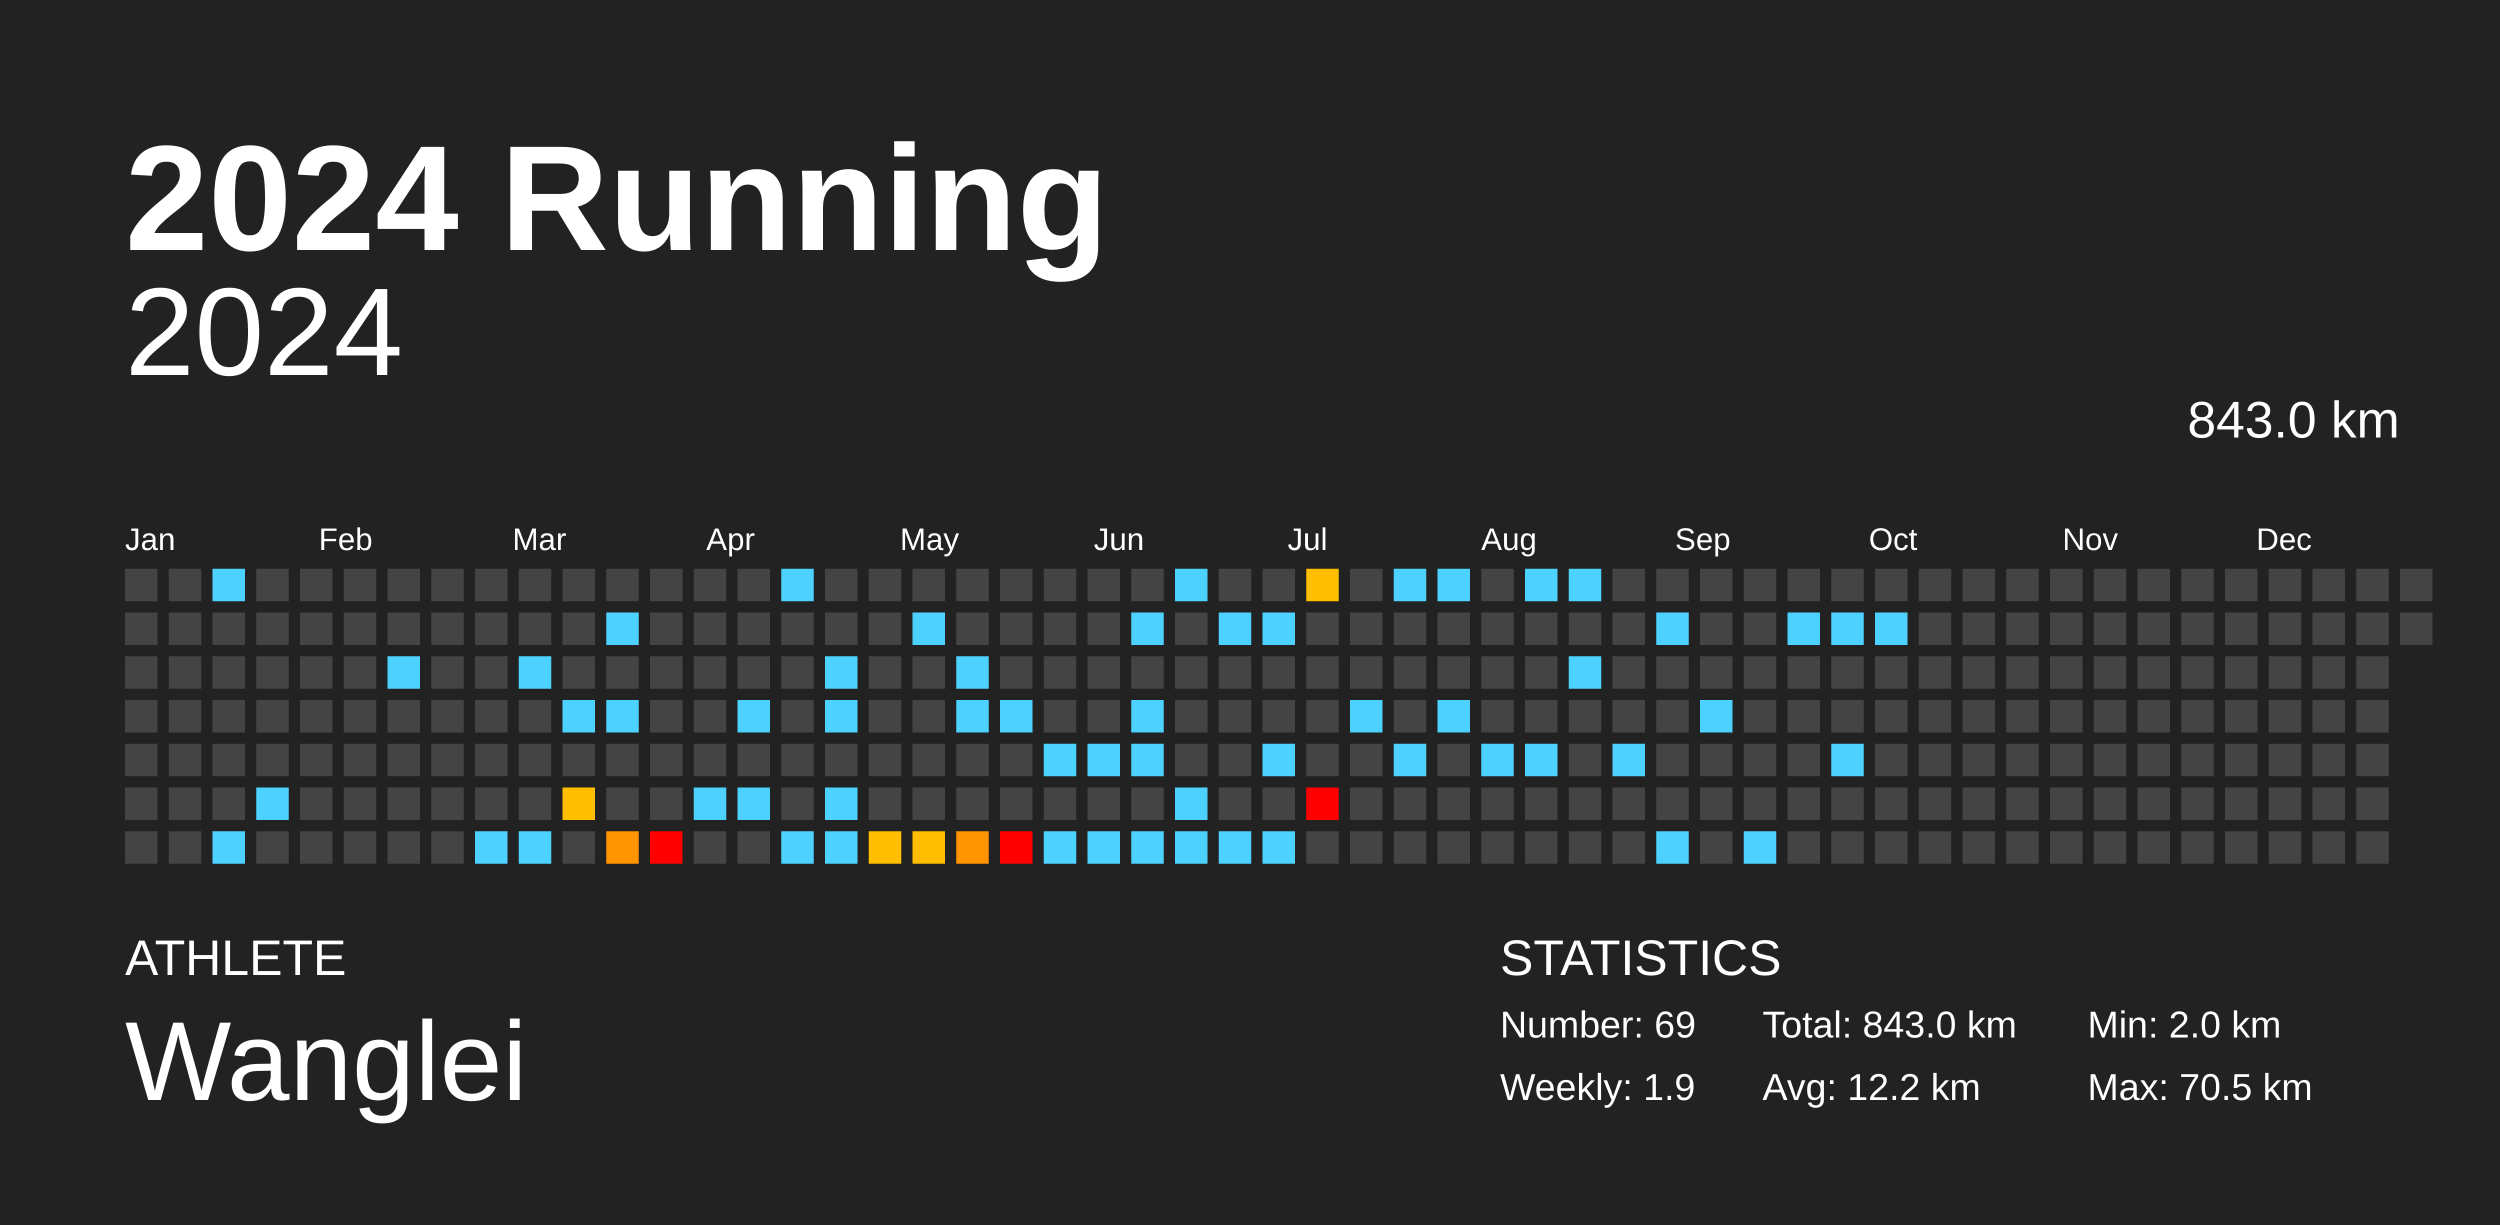
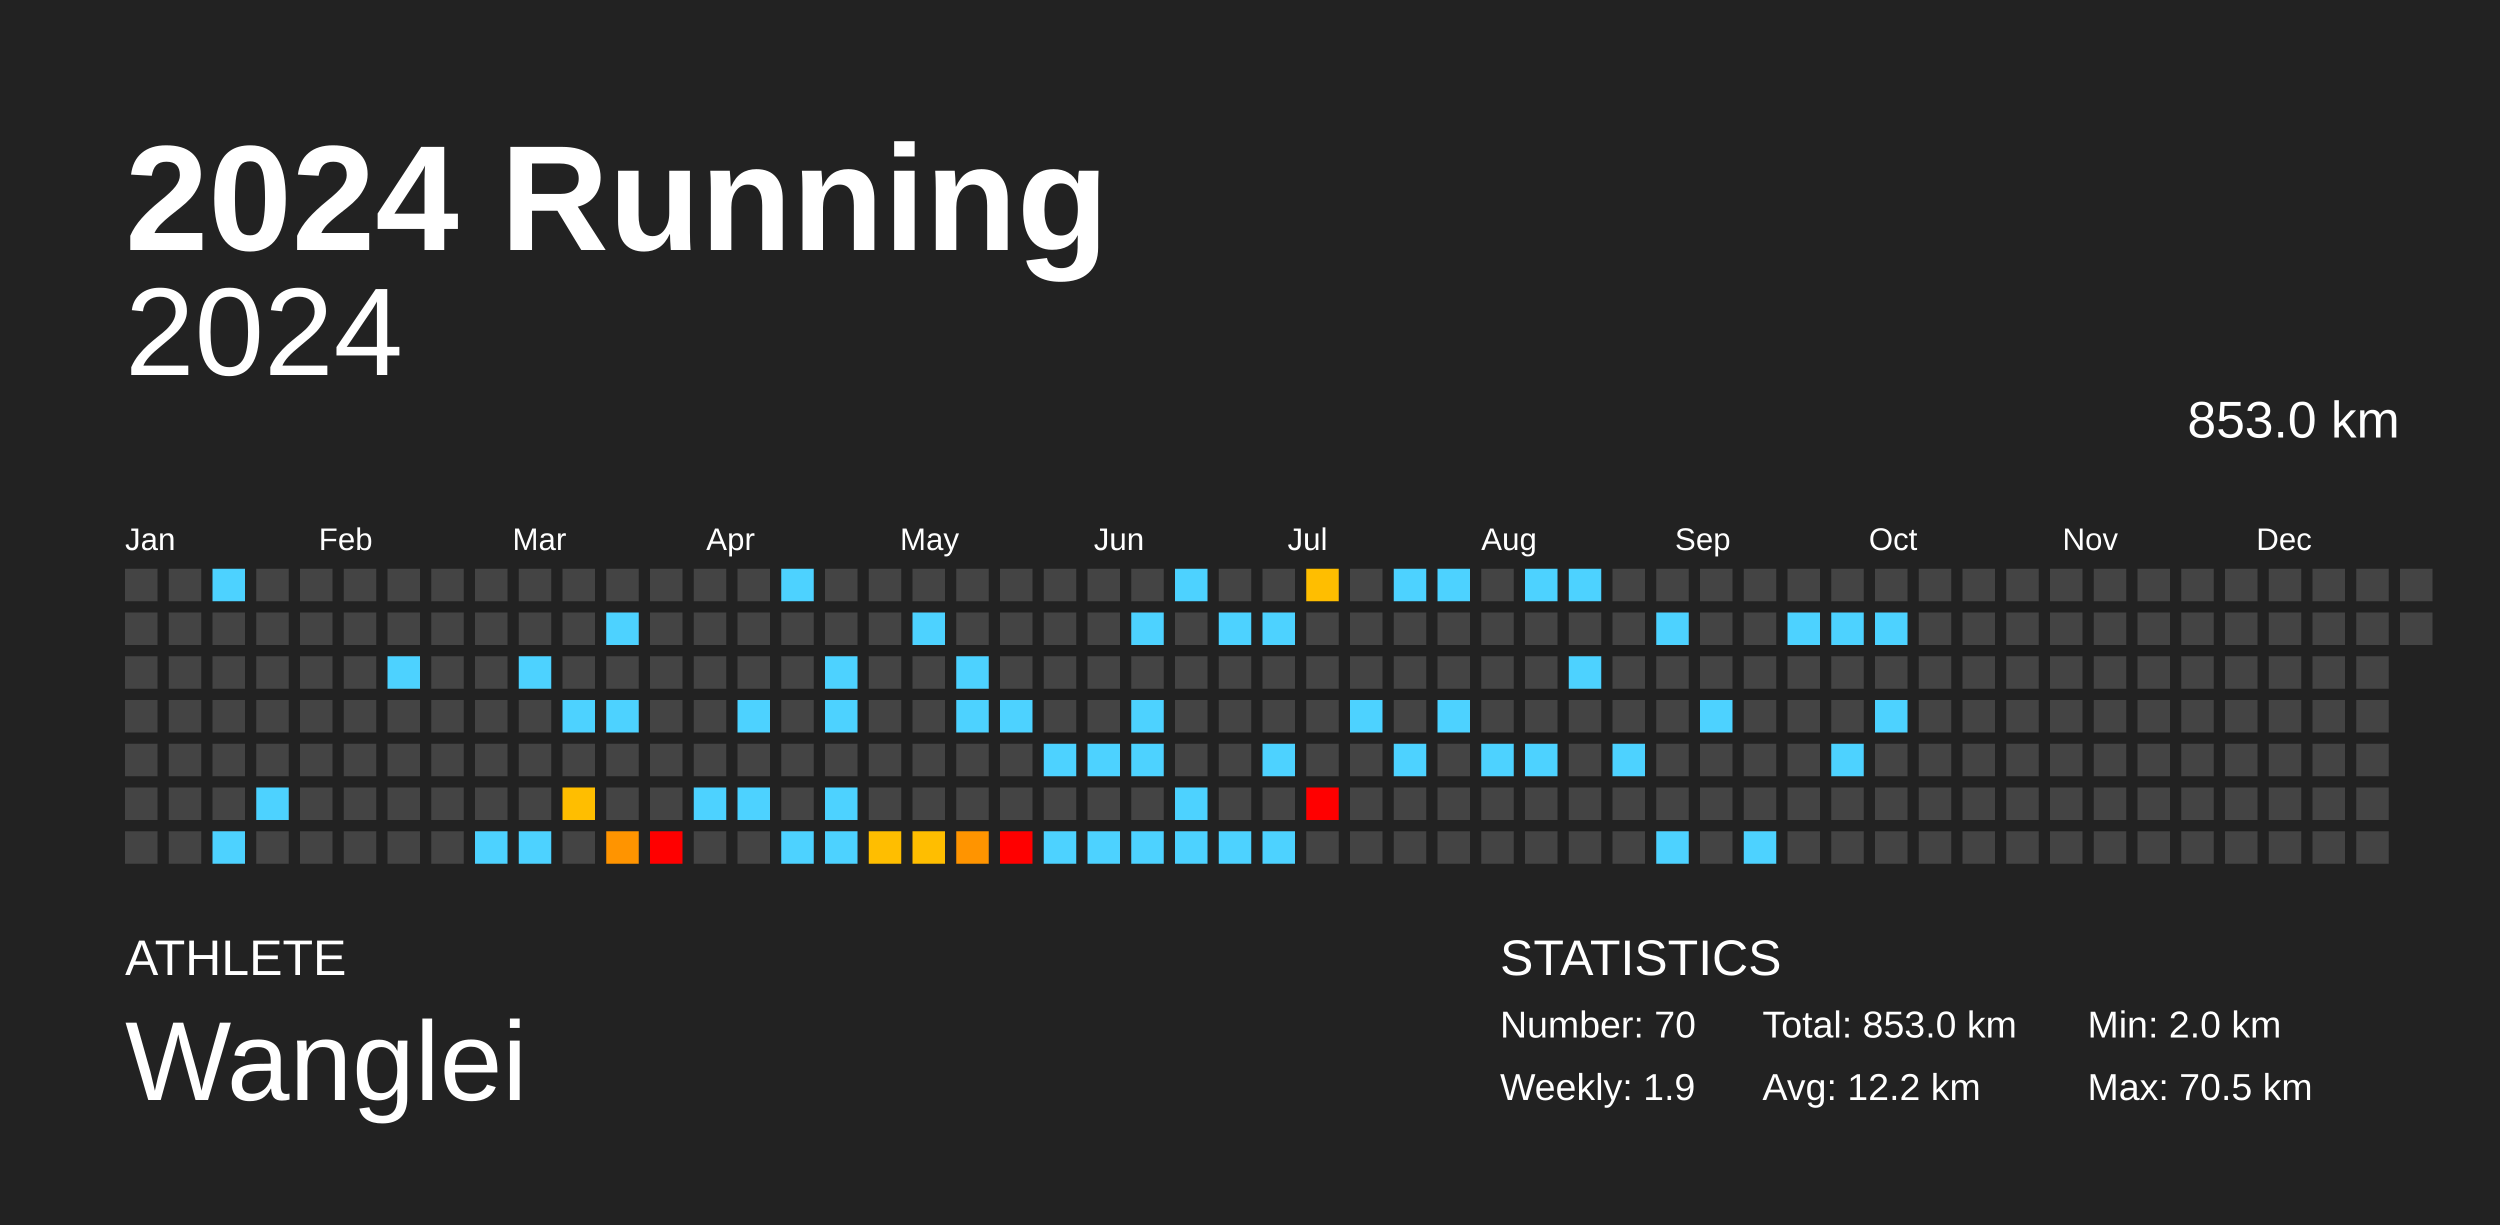
<svg xmlns="http://www.w3.org/2000/svg" baseProfile="full" height="98mm" version="1.1" viewBox="0,0,200,98" width="200mm">
  <defs />
  <rect fill="#222222" height="98" width="200" x="0" y="0" />
  <text fill="#FFFFFF" style="font-size:12px; font-family:Arial; font-weight:bold;" x="10" y="20">2024 Running</text>
  <text fill="#FFFFFF" style="font-size:4px; font-family:Arial" x="10" y="78">ATHLETE</text>
  <text fill="#FFFFFF" style="font-size:9px; font-family:Arial" x="10" y="88">Wanglei</text>
  <text fill="#FFFFFF" style="font-size:4px; font-family:Arial" x="120" y="78">STATISTICS</text>
-   <text fill="#FFFFFF" style="font-size:3px; font-family:Arial" x="120" y="83">Number: 69</text>
+   <text fill="#FFFFFF" style="font-size:3px; font-family:Arial" x="120" y="83">Number: 70</text>
  <text fill="#FFFFFF" style="font-size:3px; font-family:Arial" x="120" y="88">Weekly: 1.9</text>
-   <text fill="#FFFFFF" style="font-size:3px; font-family:Arial" x="141" y="83">Total: 843.0 km</text>
+   <text fill="#FFFFFF" style="font-size:3px; font-family:Arial" x="141" y="83">Total: 853.0 km</text>
  <text fill="#FFFFFF" style="font-size:3px; font-family:Arial" x="141" y="88">Avg: 12.2 km</text>
  <text fill="#FFFFFF" style="font-size:3px; font-family:Arial" x="167" y="83">Min: 2.0 km</text>
  <text fill="#FFFFFF" style="font-size:3px; font-family:Arial" x="167" y="88">Max: 70.5 km</text>
  <text alignment-baseline="hanging" fill="#FFFFFF" style="font-size:10.0px; font-family:Arial;" x="10" y="30">2024</text>
-   <text alignment-baseline="hanging" fill="#FFFFFF" style="font-size:4.125px; font-family:Arial;" x="175" y="35">843.0 km</text>
+   <text alignment-baseline="hanging" fill="#FFFFFF" style="font-size:4.125px; font-family:Arial;" x="175" y="35">853.0 km</text>
  <text fill="#FFFFFF" style="font-size:2.5px; font-family:Arial" x="10.0" y="44">Jan</text>
  <text fill="#FFFFFF" style="font-size:2.5px; font-family:Arial" x="25.5" y="44">Feb</text>
  <text fill="#FFFFFF" style="font-size:2.5px; font-family:Arial" x="41.0" y="44">Mar</text>
  <text fill="#FFFFFF" style="font-size:2.5px; font-family:Arial" x="56.5" y="44">Apr</text>
  <text fill="#FFFFFF" style="font-size:2.5px; font-family:Arial" x="72.0" y="44">May</text>
  <text fill="#FFFFFF" style="font-size:2.5px; font-family:Arial" x="87.5" y="44">Jun</text>
  <text fill="#FFFFFF" style="font-size:2.5px; font-family:Arial" x="103.0" y="44">Jul</text>
  <text fill="#FFFFFF" style="font-size:2.5px; font-family:Arial" x="118.5" y="44">Aug</text>
  <text fill="#FFFFFF" style="font-size:2.5px; font-family:Arial" x="134.0" y="44">Sep</text>
  <text fill="#FFFFFF" style="font-size:2.5px; font-family:Arial" x="149.5" y="44">Oct</text>
  <text fill="#FFFFFF" style="font-size:2.5px; font-family:Arial" x="165.0" y="44">Nov</text>
  <text fill="#FFFFFF" style="font-size:2.5px; font-family:Arial" x="180.5" y="44">Dec</text>
  <rect fill="#444444" height="2.6" width="2.6" x="10.0" y="45.5" />
  <rect fill="#444444" height="2.6" width="2.6" x="10.0" y="49.0" />
  <rect fill="#444444" height="2.6" width="2.6" x="10.0" y="52.5" />
  <rect fill="#444444" height="2.6" width="2.6" x="10.0" y="56.0" />
  <rect fill="#444444" height="2.6" width="2.6" x="10.0" y="59.5" />
  <rect fill="#444444" height="2.6" width="2.6" x="10.0" y="63.0" />
  <rect fill="#444444" height="2.6" width="2.6" x="10.0" y="66.5" />
  <rect fill="#444444" height="2.6" width="2.6" x="13.5" y="45.5" />
  <rect fill="#444444" height="2.6" width="2.6" x="13.5" y="49.0" />
  <rect fill="#444444" height="2.6" width="2.6" x="13.5" y="52.5" />
  <rect fill="#444444" height="2.6" width="2.6" x="13.5" y="56.0" />
  <rect fill="#444444" height="2.6" width="2.6" x="13.5" y="59.5" />
  <rect fill="#444444" height="2.6" width="2.6" x="13.5" y="63.0" />
  <rect fill="#444444" height="2.6" width="2.6" x="13.5" y="66.5" />
  <rect fill="#4dd2ff" height="2.6" width="2.6" x="17.0" y="45.5" />
  <rect fill="#444444" height="2.6" width="2.6" x="17.0" y="49.0" />
  <rect fill="#444444" height="2.6" width="2.6" x="17.0" y="52.5" />
  <rect fill="#444444" height="2.6" width="2.6" x="17.0" y="56.0" />
  <rect fill="#444444" height="2.6" width="2.6" x="17.0" y="59.5" />
  <rect fill="#444444" height="2.6" width="2.6" x="17.0" y="63.0" />
  <rect fill="#4dd2ff" height="2.6" width="2.6" x="17.0" y="66.5" />
  <rect fill="#444444" height="2.6" width="2.6" x="20.5" y="45.5" />
  <rect fill="#444444" height="2.6" width="2.6" x="20.5" y="49.0" />
  <rect fill="#444444" height="2.6" width="2.6" x="20.5" y="52.5" />
  <rect fill="#444444" height="2.6" width="2.6" x="20.5" y="56.0" />
  <rect fill="#444444" height="2.6" width="2.6" x="20.5" y="59.5" />
  <rect fill="#4dd2ff" height="2.6" width="2.6" x="20.5" y="63.0" />
  <rect fill="#444444" height="2.6" width="2.6" x="20.5" y="66.5" />
  <rect fill="#444444" height="2.6" width="2.6" x="24.0" y="45.5" />
  <rect fill="#444444" height="2.6" width="2.6" x="24.0" y="49.0" />
  <rect fill="#444444" height="2.6" width="2.6" x="24.0" y="52.5" />
  <rect fill="#444444" height="2.6" width="2.6" x="24.0" y="56.0" />
  <rect fill="#444444" height="2.6" width="2.6" x="24.0" y="59.5" />
  <rect fill="#444444" height="2.6" width="2.6" x="24.0" y="63.0" />
  <rect fill="#444444" height="2.6" width="2.6" x="24.0" y="66.5" />
  <rect fill="#444444" height="2.6" width="2.6" x="27.5" y="45.5" />
  <rect fill="#444444" height="2.6" width="2.6" x="27.5" y="49.0" />
  <rect fill="#444444" height="2.6" width="2.6" x="27.5" y="52.5" />
  <rect fill="#444444" height="2.6" width="2.6" x="27.5" y="56.0" />
  <rect fill="#444444" height="2.6" width="2.6" x="27.5" y="59.5" />
  <rect fill="#444444" height="2.6" width="2.6" x="27.5" y="63.0" />
  <rect fill="#444444" height="2.6" width="2.6" x="27.5" y="66.5" />
  <rect fill="#444444" height="2.6" width="2.6" x="31.0" y="45.5" />
  <rect fill="#444444" height="2.6" width="2.6" x="31.0" y="49.0" />
  <rect fill="#4dd2ff" height="2.6" width="2.6" x="31.0" y="52.5" />
  <rect fill="#444444" height="2.6" width="2.6" x="31.0" y="56.0" />
  <rect fill="#444444" height="2.6" width="2.6" x="31.0" y="59.5" />
  <rect fill="#444444" height="2.6" width="2.6" x="31.0" y="63.0" />
  <rect fill="#444444" height="2.6" width="2.6" x="31.0" y="66.5" />
  <rect fill="#444444" height="2.6" width="2.6" x="34.5" y="45.5" />
  <rect fill="#444444" height="2.6" width="2.6" x="34.5" y="49.0" />
  <rect fill="#444444" height="2.6" width="2.6" x="34.5" y="52.5" />
  <rect fill="#444444" height="2.6" width="2.6" x="34.5" y="56.0" />
  <rect fill="#444444" height="2.6" width="2.6" x="34.5" y="59.5" />
  <rect fill="#444444" height="2.6" width="2.6" x="34.5" y="63.0" />
  <rect fill="#444444" height="2.6" width="2.6" x="34.5" y="66.5" />
  <rect fill="#444444" height="2.6" width="2.6" x="38.0" y="45.5" />
  <rect fill="#444444" height="2.6" width="2.6" x="38.0" y="49.0" />
  <rect fill="#444444" height="2.6" width="2.6" x="38.0" y="52.5" />
  <rect fill="#444444" height="2.6" width="2.6" x="38.0" y="56.0" />
  <rect fill="#444444" height="2.6" width="2.6" x="38.0" y="59.5" />
  <rect fill="#444444" height="2.6" width="2.6" x="38.0" y="63.0" />
  <rect fill="#4dd2ff" height="2.6" width="2.6" x="38.0" y="66.5" />
  <rect fill="#444444" height="2.6" width="2.6" x="41.5" y="45.5" />
  <rect fill="#444444" height="2.6" width="2.6" x="41.5" y="49.0" />
  <rect fill="#4dd2ff" height="2.6" width="2.6" x="41.5" y="52.5" />
  <rect fill="#444444" height="2.6" width="2.6" x="41.5" y="56.0" />
  <rect fill="#444444" height="2.6" width="2.6" x="41.5" y="59.5" />
  <rect fill="#444444" height="2.6" width="2.6" x="41.5" y="63.0" />
  <rect fill="#4dd2ff" height="2.6" width="2.6" x="41.5" y="66.5" />
  <rect fill="#444444" height="2.6" width="2.6" x="45.0" y="45.5" />
  <rect fill="#444444" height="2.6" width="2.6" x="45.0" y="49.0" />
  <rect fill="#444444" height="2.6" width="2.6" x="45.0" y="52.5" />
  <rect fill="#4dd2ff" height="2.6" width="2.6" x="45.0" y="56.0" />
  <rect fill="#444444" height="2.6" width="2.6" x="45.0" y="59.5" />
  <rect fill="#ffbe00" height="2.6" width="2.6" x="45.0" y="63.0" />
  <rect fill="#444444" height="2.6" width="2.6" x="45.0" y="66.5" />
  <rect fill="#444444" height="2.6" width="2.6" x="48.5" y="45.5" />
  <rect fill="#4dd2ff" height="2.6" width="2.6" x="48.5" y="49.0" />
  <rect fill="#444444" height="2.6" width="2.6" x="48.5" y="52.5" />
  <rect fill="#4dd2ff" height="2.6" width="2.6" x="48.5" y="56.0" />
  <rect fill="#444444" height="2.6" width="2.6" x="48.5" y="59.5" />
  <rect fill="#444444" height="2.6" width="2.6" x="48.5" y="63.0" />
  <rect fill="#ff9400" height="2.6" width="2.6" x="48.5" y="66.5" />
  <rect fill="#444444" height="2.6" width="2.6" x="52.0" y="45.5" />
  <rect fill="#444444" height="2.6" width="2.6" x="52.0" y="49.0" />
  <rect fill="#444444" height="2.6" width="2.6" x="52.0" y="52.5" />
  <rect fill="#444444" height="2.6" width="2.6" x="52.0" y="56.0" />
  <rect fill="#444444" height="2.6" width="2.6" x="52.0" y="59.5" />
  <rect fill="#444444" height="2.6" width="2.6" x="52.0" y="63.0" />
  <rect fill="red" height="2.6" width="2.6" x="52.0" y="66.5" />
  <rect fill="#444444" height="2.6" width="2.6" x="55.5" y="45.5" />
  <rect fill="#444444" height="2.6" width="2.6" x="55.5" y="49.0" />
  <rect fill="#444444" height="2.6" width="2.6" x="55.5" y="52.5" />
  <rect fill="#444444" height="2.6" width="2.6" x="55.5" y="56.0" />
  <rect fill="#444444" height="2.6" width="2.6" x="55.5" y="59.5" />
  <rect fill="#4dd2ff" height="2.6" width="2.6" x="55.5" y="63.0" />
  <rect fill="#444444" height="2.6" width="2.6" x="55.5" y="66.5" />
  <rect fill="#444444" height="2.6" width="2.6" x="59.0" y="45.5" />
  <rect fill="#444444" height="2.6" width="2.6" x="59.0" y="49.0" />
  <rect fill="#444444" height="2.6" width="2.6" x="59.0" y="52.5" />
  <rect fill="#4dd2ff" height="2.6" width="2.6" x="59.0" y="56.0" />
  <rect fill="#444444" height="2.6" width="2.6" x="59.0" y="59.5" />
  <rect fill="#4dd2ff" height="2.6" width="2.6" x="59.0" y="63.0" />
  <rect fill="#444444" height="2.6" width="2.6" x="59.0" y="66.5" />
  <rect fill="#4dd2ff" height="2.6" width="2.6" x="62.5" y="45.5" />
  <rect fill="#444444" height="2.6" width="2.6" x="62.5" y="49.0" />
  <rect fill="#444444" height="2.6" width="2.6" x="62.5" y="52.5" />
  <rect fill="#444444" height="2.6" width="2.6" x="62.5" y="56.0" />
  <rect fill="#444444" height="2.6" width="2.6" x="62.5" y="59.5" />
  <rect fill="#444444" height="2.6" width="2.6" x="62.5" y="63.0" />
  <rect fill="#4dd2ff" height="2.6" width="2.6" x="62.5" y="66.5" />
  <rect fill="#444444" height="2.6" width="2.6" x="66.0" y="45.5" />
  <rect fill="#444444" height="2.6" width="2.6" x="66.0" y="49.0" />
  <rect fill="#4dd2ff" height="2.6" width="2.6" x="66.0" y="52.5" />
  <rect fill="#4dd2ff" height="2.6" width="2.6" x="66.0" y="56.0" />
  <rect fill="#444444" height="2.6" width="2.6" x="66.0" y="59.5" />
  <rect fill="#4dd2ff" height="2.6" width="2.6" x="66.0" y="63.0" />
  <rect fill="#4dd2ff" height="2.6" width="2.6" x="66.0" y="66.5" />
  <rect fill="#444444" height="2.6" width="2.6" x="69.5" y="45.5" />
  <rect fill="#444444" height="2.6" width="2.6" x="69.5" y="49.0" />
  <rect fill="#444444" height="2.6" width="2.6" x="69.5" y="52.5" />
  <rect fill="#444444" height="2.6" width="2.6" x="69.5" y="56.0" />
  <rect fill="#444444" height="2.6" width="2.6" x="69.5" y="59.5" />
  <rect fill="#444444" height="2.6" width="2.6" x="69.5" y="63.0" />
  <rect fill="#ffbe00" height="2.6" width="2.6" x="69.5" y="66.5" />
  <rect fill="#444444" height="2.6" width="2.6" x="73.0" y="45.5" />
  <rect fill="#4dd2ff" height="2.6" width="2.6" x="73.0" y="49.0" />
  <rect fill="#444444" height="2.6" width="2.6" x="73.0" y="52.5" />
  <rect fill="#444444" height="2.6" width="2.6" x="73.0" y="56.0" />
  <rect fill="#444444" height="2.6" width="2.6" x="73.0" y="59.5" />
  <rect fill="#444444" height="2.6" width="2.6" x="73.0" y="63.0" />
  <rect fill="#ffbe00" height="2.6" width="2.6" x="73.0" y="66.5" />
  <rect fill="#444444" height="2.6" width="2.6" x="76.5" y="45.5" />
  <rect fill="#444444" height="2.6" width="2.6" x="76.5" y="49.0" />
  <rect fill="#4dd2ff" height="2.6" width="2.6" x="76.5" y="52.5" />
  <rect fill="#4dd2ff" height="2.6" width="2.6" x="76.5" y="56.0" />
  <rect fill="#444444" height="2.6" width="2.6" x="76.5" y="59.5" />
  <rect fill="#444444" height="2.6" width="2.6" x="76.5" y="63.0" />
  <rect fill="#ff9400" height="2.6" width="2.6" x="76.5" y="66.5" />
  <rect fill="#444444" height="2.6" width="2.6" x="80.0" y="45.5" />
  <rect fill="#444444" height="2.6" width="2.6" x="80.0" y="49.0" />
  <rect fill="#444444" height="2.6" width="2.6" x="80.0" y="52.5" />
  <rect fill="#4dd2ff" height="2.6" width="2.6" x="80.0" y="56.0" />
  <rect fill="#444444" height="2.6" width="2.6" x="80.0" y="59.5" />
  <rect fill="#444444" height="2.6" width="2.6" x="80.0" y="63.0" />
  <rect fill="red" height="2.6" width="2.6" x="80.0" y="66.5" />
  <rect fill="#444444" height="2.6" width="2.6" x="83.5" y="45.5" />
  <rect fill="#444444" height="2.6" width="2.6" x="83.5" y="49.0" />
  <rect fill="#444444" height="2.6" width="2.6" x="83.5" y="52.5" />
  <rect fill="#444444" height="2.6" width="2.6" x="83.5" y="56.0" />
  <rect fill="#4dd2ff" height="2.6" width="2.6" x="83.5" y="59.5" />
  <rect fill="#444444" height="2.6" width="2.6" x="83.5" y="63.0" />
  <rect fill="#4dd2ff" height="2.6" width="2.6" x="83.5" y="66.5" />
  <rect fill="#444444" height="2.6" width="2.6" x="87.0" y="45.5" />
  <rect fill="#444444" height="2.6" width="2.6" x="87.0" y="49.0" />
  <rect fill="#444444" height="2.6" width="2.6" x="87.0" y="52.5" />
  <rect fill="#444444" height="2.6" width="2.6" x="87.0" y="56.0" />
  <rect fill="#4dd2ff" height="2.6" width="2.6" x="87.0" y="59.5" />
  <rect fill="#444444" height="2.6" width="2.6" x="87.0" y="63.0" />
  <rect fill="#4dd2ff" height="2.6" width="2.6" x="87.0" y="66.5" />
  <rect fill="#444444" height="2.6" width="2.6" x="90.5" y="45.5" />
  <rect fill="#4dd2ff" height="2.6" width="2.6" x="90.5" y="49.0" />
  <rect fill="#444444" height="2.6" width="2.6" x="90.5" y="52.5" />
  <rect fill="#4dd2ff" height="2.6" width="2.6" x="90.5" y="56.0" />
  <rect fill="#4dd2ff" height="2.6" width="2.6" x="90.5" y="59.5" />
  <rect fill="#444444" height="2.6" width="2.6" x="90.5" y="63.0" />
  <rect fill="#4dd2ff" height="2.6" width="2.6" x="90.5" y="66.5" />
  <rect fill="#4dd2ff" height="2.6" width="2.6" x="94.0" y="45.5" />
  <rect fill="#444444" height="2.6" width="2.6" x="94.0" y="49.0" />
  <rect fill="#444444" height="2.6" width="2.6" x="94.0" y="52.5" />
  <rect fill="#444444" height="2.6" width="2.6" x="94.0" y="56.0" />
  <rect fill="#444444" height="2.6" width="2.6" x="94.0" y="59.5" />
  <rect fill="#4dd2ff" height="2.6" width="2.6" x="94.0" y="63.0" />
  <rect fill="#4dd2ff" height="2.6" width="2.6" x="94.0" y="66.5" />
  <rect fill="#444444" height="2.6" width="2.6" x="97.5" y="45.5" />
  <rect fill="#4dd2ff" height="2.6" width="2.6" x="97.5" y="49.0" />
  <rect fill="#444444" height="2.6" width="2.6" x="97.5" y="52.5" />
  <rect fill="#444444" height="2.6" width="2.6" x="97.5" y="56.0" />
  <rect fill="#444444" height="2.6" width="2.6" x="97.5" y="59.5" />
  <rect fill="#444444" height="2.6" width="2.6" x="97.5" y="63.0" />
  <rect fill="#4dd2ff" height="2.6" width="2.6" x="97.5" y="66.5" />
  <rect fill="#444444" height="2.6" width="2.6" x="101.0" y="45.5" />
  <rect fill="#4dd2ff" height="2.6" width="2.6" x="101.0" y="49.0" />
  <rect fill="#444444" height="2.6" width="2.6" x="101.0" y="52.5" />
  <rect fill="#444444" height="2.6" width="2.6" x="101.0" y="56.0" />
  <rect fill="#4dd2ff" height="2.6" width="2.6" x="101.0" y="59.5" />
  <rect fill="#444444" height="2.6" width="2.6" x="101.0" y="63.0" />
  <rect fill="#4dd2ff" height="2.6" width="2.6" x="101.0" y="66.5" />
  <rect fill="#ffbe00" height="2.6" width="2.6" x="104.5" y="45.5" />
  <rect fill="#444444" height="2.6" width="2.6" x="104.5" y="49.0" />
  <rect fill="#444444" height="2.6" width="2.6" x="104.5" y="52.5" />
  <rect fill="#444444" height="2.6" width="2.6" x="104.5" y="56.0" />
  <rect fill="#444444" height="2.6" width="2.6" x="104.5" y="59.5" />
  <rect fill="red" height="2.6" width="2.6" x="104.5" y="63.0" />
  <rect fill="#444444" height="2.6" width="2.6" x="104.5" y="66.5" />
  <rect fill="#444444" height="2.6" width="2.6" x="108.0" y="45.5" />
  <rect fill="#444444" height="2.6" width="2.6" x="108.0" y="49.0" />
  <rect fill="#444444" height="2.6" width="2.6" x="108.0" y="52.5" />
  <rect fill="#4dd2ff" height="2.6" width="2.6" x="108.0" y="56.0" />
  <rect fill="#444444" height="2.6" width="2.6" x="108.0" y="59.5" />
  <rect fill="#444444" height="2.6" width="2.6" x="108.0" y="63.0" />
  <rect fill="#444444" height="2.6" width="2.6" x="108.0" y="66.5" />
  <rect fill="#4dd2ff" height="2.6" width="2.6" x="111.5" y="45.5" />
  <rect fill="#444444" height="2.6" width="2.6" x="111.5" y="49.0" />
  <rect fill="#444444" height="2.6" width="2.6" x="111.5" y="52.5" />
  <rect fill="#444444" height="2.6" width="2.6" x="111.5" y="56.0" />
  <rect fill="#4dd2ff" height="2.6" width="2.6" x="111.5" y="59.5" />
  <rect fill="#444444" height="2.6" width="2.6" x="111.5" y="63.0" />
  <rect fill="#444444" height="2.6" width="2.6" x="111.5" y="66.5" />
  <rect fill="#4dd2ff" height="2.6" width="2.6" x="115.0" y="45.5" />
  <rect fill="#444444" height="2.6" width="2.6" x="115.0" y="49.0" />
  <rect fill="#444444" height="2.6" width="2.6" x="115.0" y="52.5" />
  <rect fill="#4dd2ff" height="2.6" width="2.6" x="115.0" y="56.0" />
  <rect fill="#444444" height="2.6" width="2.6" x="115.0" y="59.5" />
  <rect fill="#444444" height="2.6" width="2.6" x="115.0" y="63.0" />
  <rect fill="#444444" height="2.6" width="2.6" x="115.0" y="66.5" />
  <rect fill="#444444" height="2.6" width="2.6" x="118.5" y="45.5" />
  <rect fill="#444444" height="2.6" width="2.6" x="118.5" y="49.0" />
  <rect fill="#444444" height="2.6" width="2.6" x="118.5" y="52.5" />
  <rect fill="#444444" height="2.6" width="2.6" x="118.5" y="56.0" />
  <rect fill="#4dd2ff" height="2.6" width="2.6" x="118.5" y="59.5" />
  <rect fill="#444444" height="2.6" width="2.6" x="118.5" y="63.0" />
  <rect fill="#444444" height="2.6" width="2.6" x="118.5" y="66.5" />
  <rect fill="#4dd2ff" height="2.6" width="2.6" x="122.0" y="45.5" />
  <rect fill="#444444" height="2.6" width="2.6" x="122.0" y="49.0" />
  <rect fill="#444444" height="2.6" width="2.6" x="122.0" y="52.5" />
  <rect fill="#444444" height="2.6" width="2.6" x="122.0" y="56.0" />
  <rect fill="#4dd2ff" height="2.6" width="2.6" x="122.0" y="59.5" />
  <rect fill="#444444" height="2.6" width="2.6" x="122.0" y="63.0" />
  <rect fill="#444444" height="2.6" width="2.6" x="122.0" y="66.5" />
  <rect fill="#4dd2ff" height="2.6" width="2.6" x="125.5" y="45.5" />
  <rect fill="#444444" height="2.6" width="2.6" x="125.5" y="49.0" />
  <rect fill="#4dd2ff" height="2.6" width="2.6" x="125.5" y="52.5" />
  <rect fill="#444444" height="2.6" width="2.6" x="125.5" y="56.0" />
  <rect fill="#444444" height="2.6" width="2.6" x="125.5" y="59.5" />
  <rect fill="#444444" height="2.6" width="2.6" x="125.5" y="63.0" />
  <rect fill="#444444" height="2.6" width="2.6" x="125.5" y="66.5" />
  <rect fill="#444444" height="2.6" width="2.6" x="129.0" y="45.5" />
  <rect fill="#444444" height="2.6" width="2.6" x="129.0" y="49.0" />
  <rect fill="#444444" height="2.6" width="2.6" x="129.0" y="52.5" />
  <rect fill="#444444" height="2.6" width="2.6" x="129.0" y="56.0" />
  <rect fill="#4dd2ff" height="2.6" width="2.6" x="129.0" y="59.5" />
  <rect fill="#444444" height="2.6" width="2.6" x="129.0" y="63.0" />
  <rect fill="#444444" height="2.6" width="2.6" x="129.0" y="66.5" />
  <rect fill="#444444" height="2.6" width="2.6" x="132.5" y="45.5" />
  <rect fill="#4dd2ff" height="2.6" width="2.6" x="132.5" y="49.0" />
  <rect fill="#444444" height="2.6" width="2.6" x="132.5" y="52.5" />
  <rect fill="#444444" height="2.6" width="2.6" x="132.5" y="56.0" />
  <rect fill="#444444" height="2.6" width="2.6" x="132.5" y="59.5" />
  <rect fill="#444444" height="2.6" width="2.6" x="132.5" y="63.0" />
  <rect fill="#4dd2ff" height="2.6" width="2.6" x="132.5" y="66.5" />
  <rect fill="#444444" height="2.6" width="2.6" x="136.0" y="45.5" />
  <rect fill="#444444" height="2.6" width="2.6" x="136.0" y="49.0" />
  <rect fill="#444444" height="2.6" width="2.6" x="136.0" y="52.5" />
  <rect fill="#4dd2ff" height="2.6" width="2.6" x="136.0" y="56.0" />
  <rect fill="#444444" height="2.6" width="2.6" x="136.0" y="59.5" />
  <rect fill="#444444" height="2.6" width="2.6" x="136.0" y="63.0" />
  <rect fill="#444444" height="2.6" width="2.6" x="136.0" y="66.5" />
  <rect fill="#444444" height="2.6" width="2.6" x="139.5" y="45.5" />
  <rect fill="#444444" height="2.6" width="2.6" x="139.5" y="49.0" />
  <rect fill="#444444" height="2.6" width="2.6" x="139.5" y="52.5" />
  <rect fill="#444444" height="2.6" width="2.6" x="139.5" y="56.0" />
  <rect fill="#444444" height="2.6" width="2.6" x="139.5" y="59.5" />
  <rect fill="#444444" height="2.6" width="2.6" x="139.5" y="63.0" />
  <rect fill="#4dd2ff" height="2.6" width="2.6" x="139.5" y="66.5" />
  <rect fill="#444444" height="2.6" width="2.6" x="143.0" y="45.5" />
  <rect fill="#4dd2ff" height="2.6" width="2.6" x="143.0" y="49.0" />
  <rect fill="#444444" height="2.6" width="2.6" x="143.0" y="52.5" />
  <rect fill="#444444" height="2.6" width="2.6" x="143.0" y="56.0" />
  <rect fill="#444444" height="2.6" width="2.6" x="143.0" y="59.5" />
  <rect fill="#444444" height="2.6" width="2.6" x="143.0" y="63.0" />
  <rect fill="#444444" height="2.6" width="2.6" x="143.0" y="66.5" />
  <rect fill="#444444" height="2.6" width="2.6" x="146.5" y="45.5" />
  <rect fill="#4dd2ff" height="2.6" width="2.6" x="146.5" y="49.0" />
  <rect fill="#444444" height="2.6" width="2.6" x="146.5" y="52.5" />
  <rect fill="#444444" height="2.6" width="2.6" x="146.5" y="56.0" />
  <rect fill="#4dd2ff" height="2.6" width="2.6" x="146.5" y="59.5" />
  <rect fill="#444444" height="2.6" width="2.6" x="146.5" y="63.0" />
  <rect fill="#444444" height="2.6" width="2.6" x="146.5" y="66.5" />
  <rect fill="#444444" height="2.6" width="2.6" x="150.0" y="45.5" />
  <rect fill="#4dd2ff" height="2.6" width="2.6" x="150.0" y="49.0" />
  <rect fill="#444444" height="2.6" width="2.6" x="150.0" y="52.5" />
-   <rect fill="#444444" height="2.6" width="2.6" x="150.0" y="56.0" />
+   <rect fill="#4dd2ff" height="2.6" width="2.6" x="150.0" y="56.0" />
  <rect fill="#444444" height="2.6" width="2.6" x="150.0" y="59.5" />
  <rect fill="#444444" height="2.6" width="2.6" x="150.0" y="63.0" />
  <rect fill="#444444" height="2.6" width="2.6" x="150.0" y="66.5" />
  <rect fill="#444444" height="2.6" width="2.6" x="153.5" y="45.5" />
  <rect fill="#444444" height="2.6" width="2.6" x="153.5" y="49.0" />
  <rect fill="#444444" height="2.6" width="2.6" x="153.5" y="52.5" />
  <rect fill="#444444" height="2.6" width="2.6" x="153.5" y="56.0" />
  <rect fill="#444444" height="2.6" width="2.6" x="153.5" y="59.5" />
  <rect fill="#444444" height="2.6" width="2.6" x="153.5" y="63.0" />
  <rect fill="#444444" height="2.6" width="2.6" x="153.5" y="66.5" />
  <rect fill="#444444" height="2.6" width="2.6" x="157.0" y="45.5" />
  <rect fill="#444444" height="2.6" width="2.6" x="157.0" y="49.0" />
  <rect fill="#444444" height="2.6" width="2.6" x="157.0" y="52.5" />
  <rect fill="#444444" height="2.6" width="2.6" x="157.0" y="56.0" />
  <rect fill="#444444" height="2.6" width="2.6" x="157.0" y="59.5" />
  <rect fill="#444444" height="2.6" width="2.6" x="157.0" y="63.0" />
  <rect fill="#444444" height="2.6" width="2.6" x="157.0" y="66.5" />
  <rect fill="#444444" height="2.6" width="2.6" x="160.5" y="45.5" />
  <rect fill="#444444" height="2.6" width="2.6" x="160.5" y="49.0" />
  <rect fill="#444444" height="2.6" width="2.6" x="160.5" y="52.5" />
  <rect fill="#444444" height="2.6" width="2.6" x="160.5" y="56.0" />
  <rect fill="#444444" height="2.6" width="2.6" x="160.5" y="59.5" />
  <rect fill="#444444" height="2.6" width="2.6" x="160.5" y="63.0" />
  <rect fill="#444444" height="2.6" width="2.6" x="160.5" y="66.5" />
  <rect fill="#444444" height="2.6" width="2.6" x="164.0" y="45.5" />
  <rect fill="#444444" height="2.6" width="2.6" x="164.0" y="49.0" />
  <rect fill="#444444" height="2.6" width="2.6" x="164.0" y="52.5" />
  <rect fill="#444444" height="2.6" width="2.6" x="164.0" y="56.0" />
  <rect fill="#444444" height="2.6" width="2.6" x="164.0" y="59.5" />
  <rect fill="#444444" height="2.6" width="2.6" x="164.0" y="63.0" />
  <rect fill="#444444" height="2.6" width="2.6" x="164.0" y="66.5" />
  <rect fill="#444444" height="2.6" width="2.6" x="167.5" y="45.5" />
  <rect fill="#444444" height="2.6" width="2.6" x="167.5" y="49.0" />
  <rect fill="#444444" height="2.6" width="2.6" x="167.5" y="52.5" />
  <rect fill="#444444" height="2.6" width="2.6" x="167.5" y="56.0" />
  <rect fill="#444444" height="2.6" width="2.6" x="167.5" y="59.5" />
  <rect fill="#444444" height="2.6" width="2.6" x="167.5" y="63.0" />
  <rect fill="#444444" height="2.6" width="2.6" x="167.5" y="66.5" />
  <rect fill="#444444" height="2.6" width="2.6" x="171.0" y="45.5" />
  <rect fill="#444444" height="2.6" width="2.6" x="171.0" y="49.0" />
  <rect fill="#444444" height="2.6" width="2.6" x="171.0" y="52.5" />
  <rect fill="#444444" height="2.6" width="2.6" x="171.0" y="56.0" />
  <rect fill="#444444" height="2.6" width="2.6" x="171.0" y="59.5" />
  <rect fill="#444444" height="2.6" width="2.6" x="171.0" y="63.0" />
  <rect fill="#444444" height="2.6" width="2.6" x="171.0" y="66.5" />
  <rect fill="#444444" height="2.6" width="2.6" x="174.5" y="45.5" />
  <rect fill="#444444" height="2.6" width="2.6" x="174.5" y="49.0" />
  <rect fill="#444444" height="2.6" width="2.6" x="174.5" y="52.5" />
  <rect fill="#444444" height="2.6" width="2.6" x="174.5" y="56.0" />
  <rect fill="#444444" height="2.6" width="2.6" x="174.5" y="59.5" />
  <rect fill="#444444" height="2.6" width="2.6" x="174.5" y="63.0" />
  <rect fill="#444444" height="2.6" width="2.6" x="174.5" y="66.5" />
  <rect fill="#444444" height="2.6" width="2.6" x="178.0" y="45.5" />
  <rect fill="#444444" height="2.6" width="2.6" x="178.0" y="49.0" />
  <rect fill="#444444" height="2.6" width="2.6" x="178.0" y="52.5" />
  <rect fill="#444444" height="2.6" width="2.6" x="178.0" y="56.0" />
  <rect fill="#444444" height="2.6" width="2.6" x="178.0" y="59.5" />
  <rect fill="#444444" height="2.6" width="2.6" x="178.0" y="63.0" />
  <rect fill="#444444" height="2.6" width="2.6" x="178.0" y="66.5" />
  <rect fill="#444444" height="2.6" width="2.6" x="181.5" y="45.5" />
  <rect fill="#444444" height="2.6" width="2.6" x="181.5" y="49.0" />
  <rect fill="#444444" height="2.6" width="2.6" x="181.5" y="52.5" />
  <rect fill="#444444" height="2.6" width="2.6" x="181.5" y="56.0" />
  <rect fill="#444444" height="2.6" width="2.6" x="181.5" y="59.5" />
  <rect fill="#444444" height="2.6" width="2.6" x="181.5" y="63.0" />
  <rect fill="#444444" height="2.6" width="2.6" x="181.5" y="66.5" />
  <rect fill="#444444" height="2.6" width="2.6" x="185.0" y="45.5" />
  <rect fill="#444444" height="2.6" width="2.6" x="185.0" y="49.0" />
  <rect fill="#444444" height="2.6" width="2.6" x="185.0" y="52.5" />
  <rect fill="#444444" height="2.6" width="2.6" x="185.0" y="56.0" />
  <rect fill="#444444" height="2.6" width="2.6" x="185.0" y="59.5" />
  <rect fill="#444444" height="2.6" width="2.6" x="185.0" y="63.0" />
  <rect fill="#444444" height="2.6" width="2.6" x="185.0" y="66.5" />
  <rect fill="#444444" height="2.6" width="2.6" x="188.5" y="45.5" />
  <rect fill="#444444" height="2.6" width="2.6" x="188.5" y="49.0" />
  <rect fill="#444444" height="2.6" width="2.6" x="188.5" y="52.5" />
  <rect fill="#444444" height="2.6" width="2.6" x="188.5" y="56.0" />
  <rect fill="#444444" height="2.6" width="2.6" x="188.5" y="59.5" />
  <rect fill="#444444" height="2.6" width="2.6" x="188.5" y="63.0" />
  <rect fill="#444444" height="2.6" width="2.6" x="188.5" y="66.5" />
  <rect fill="#444444" height="2.6" width="2.6" x="192.0" y="45.5" />
  <rect fill="#444444" height="2.6" width="2.6" x="192.0" y="49.0" />
</svg>
